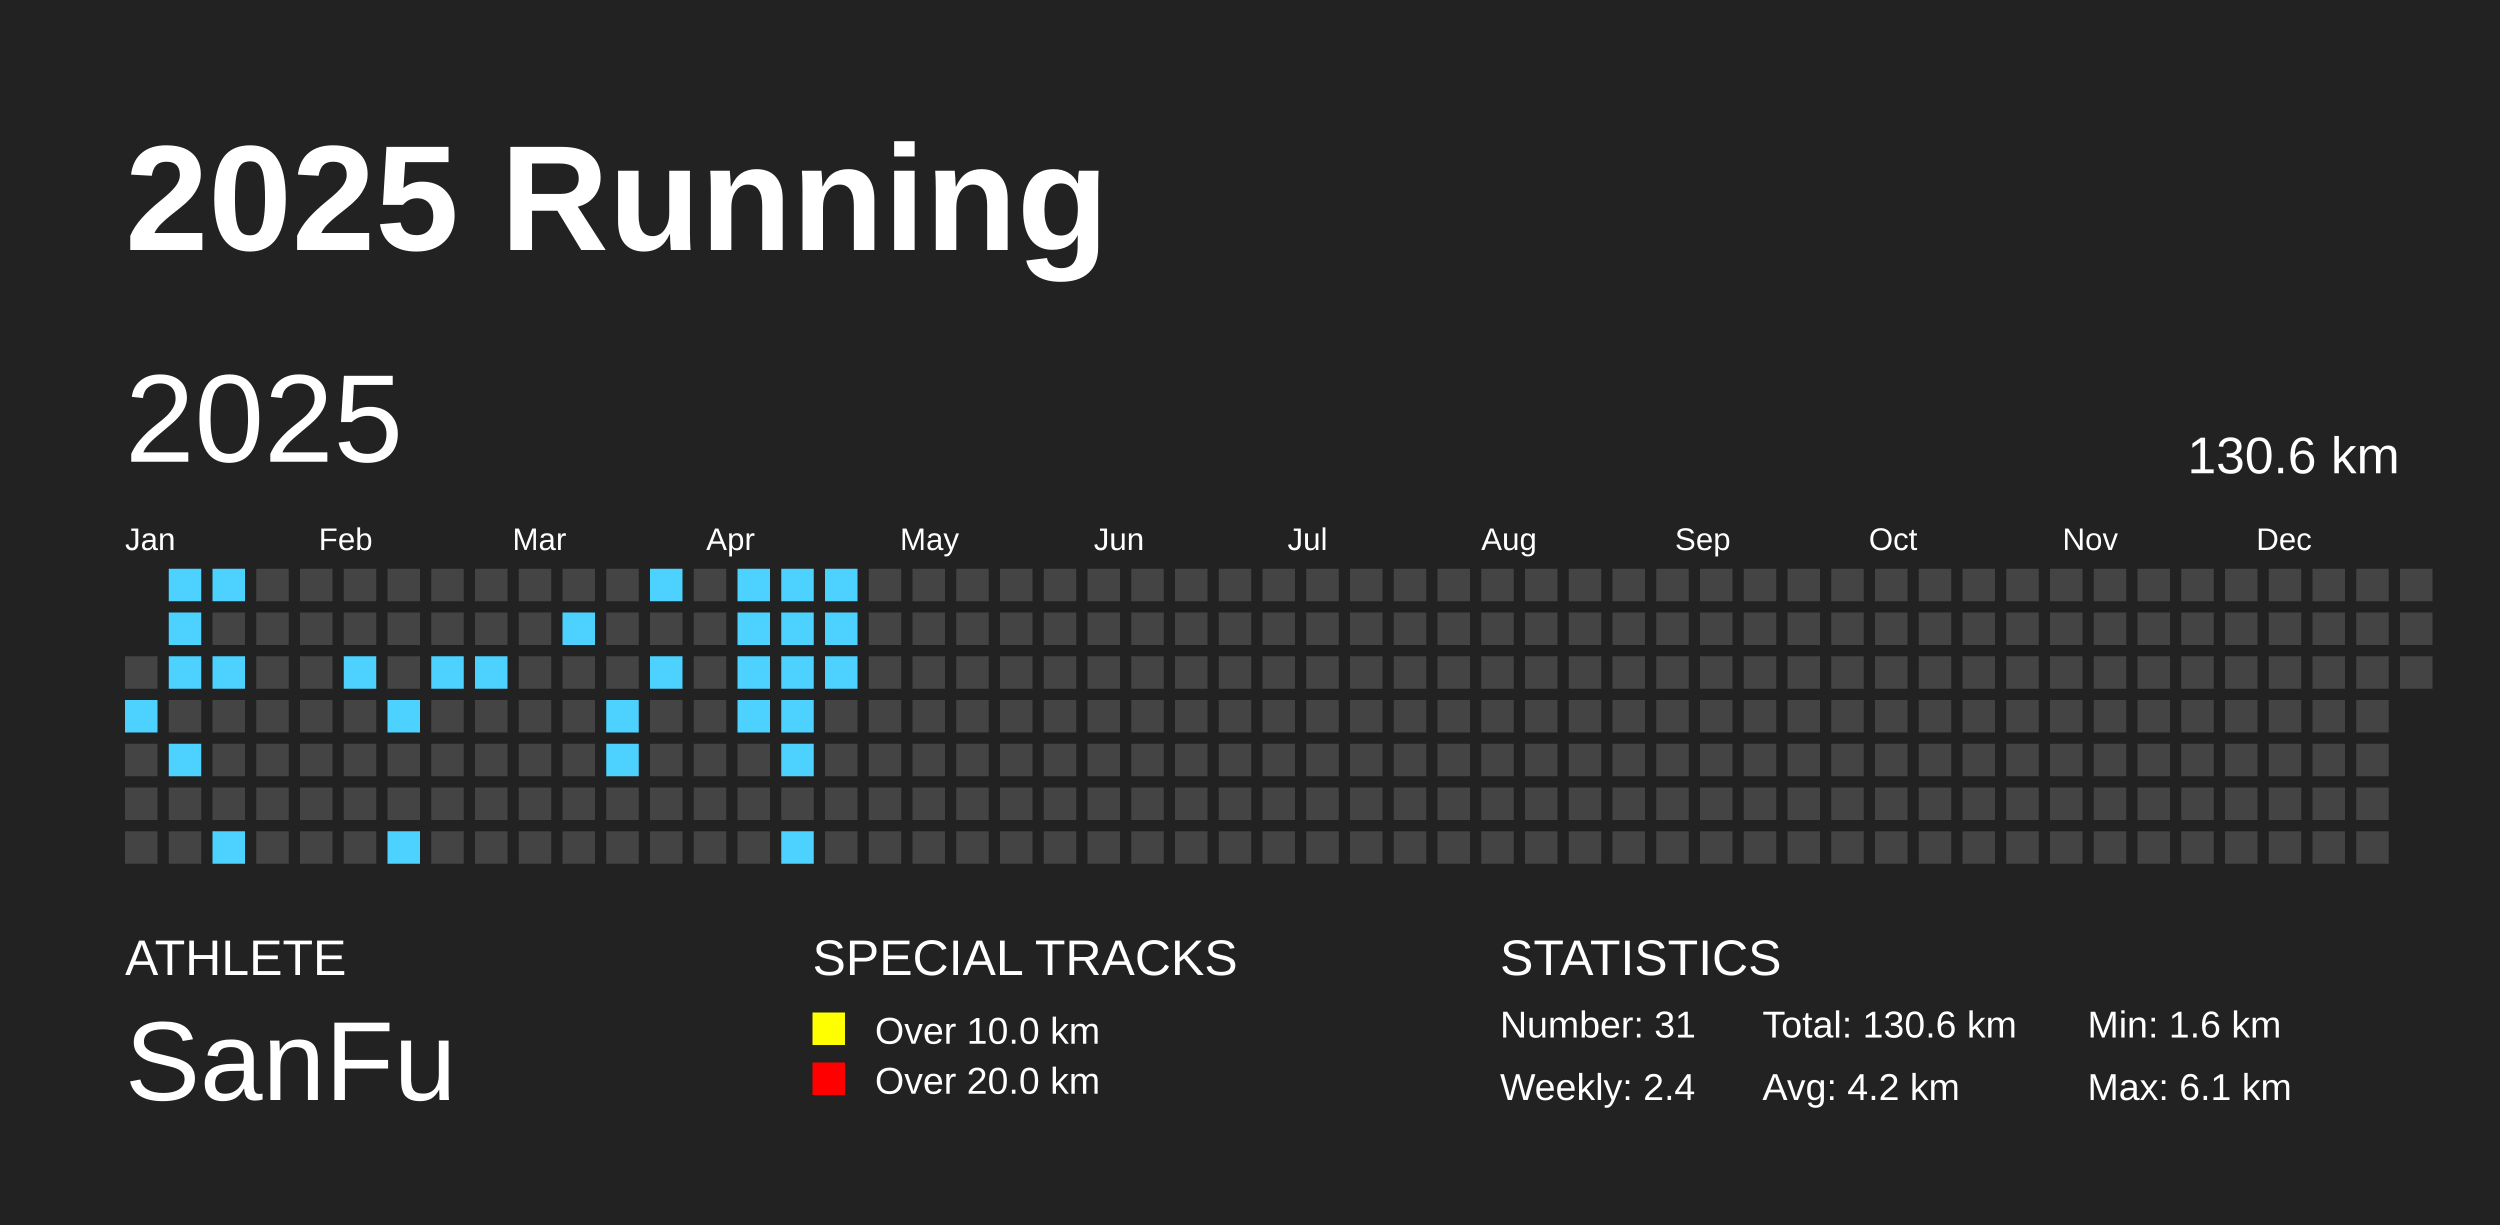
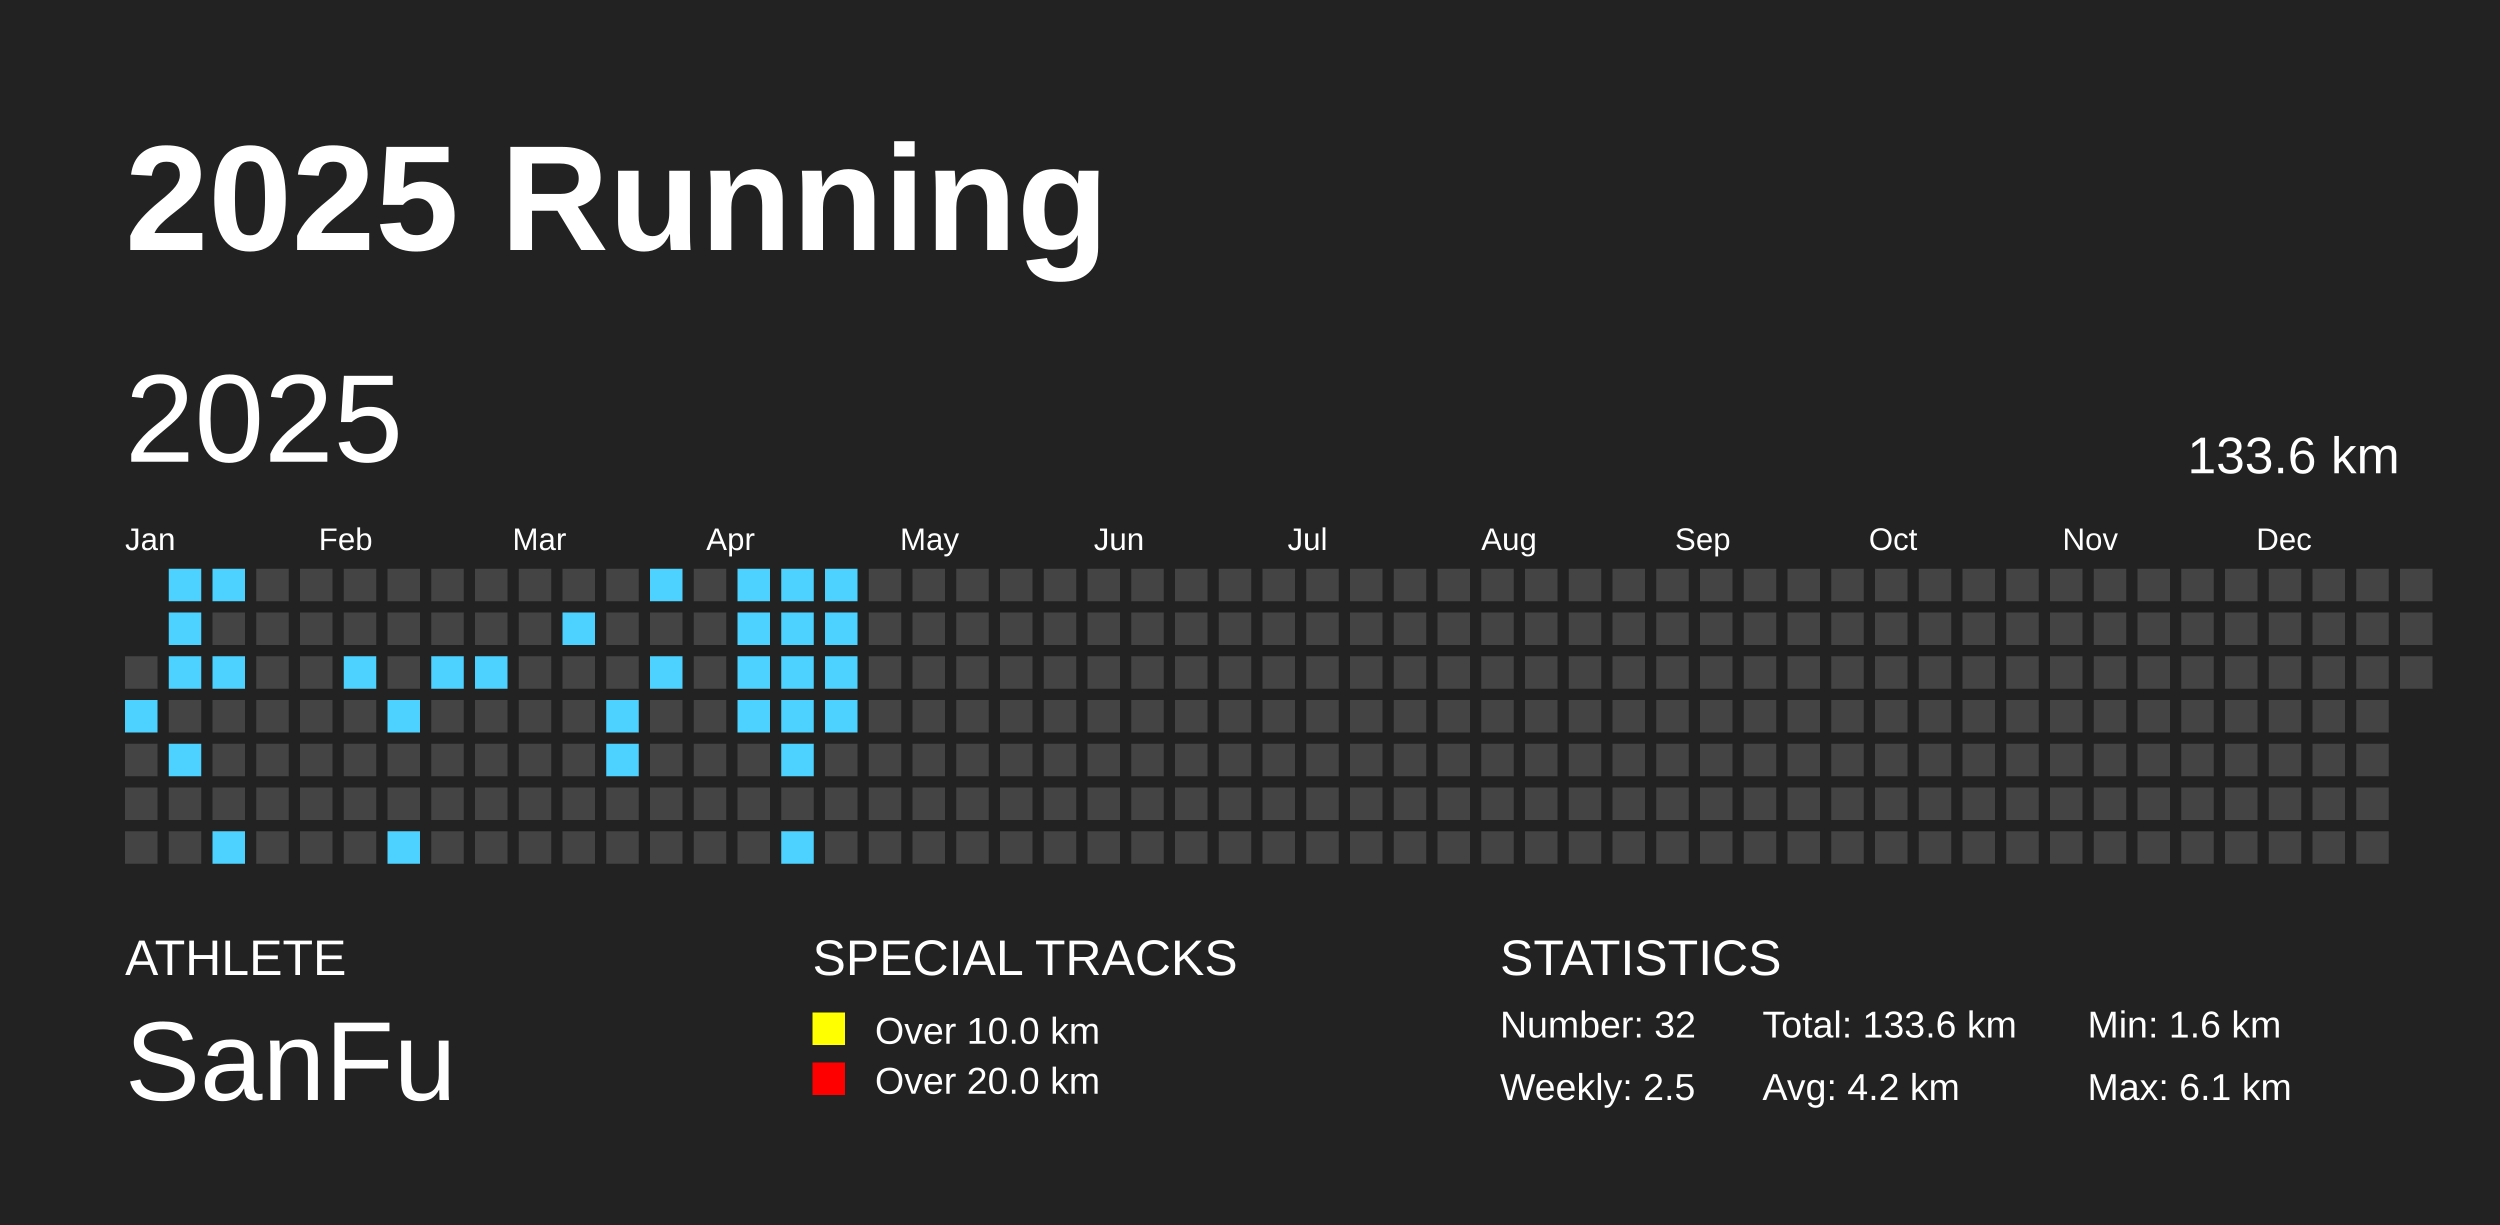
<svg xmlns="http://www.w3.org/2000/svg" baseProfile="full" height="98mm" version="1.1" viewBox="0,0,200,98" width="200mm">
  <defs />
  <rect fill="#222222" height="98" width="200" x="0" y="0" />
  <text fill="#FFFFFF" style="font-size:12px; font-family:Arial; font-weight:bold;" x="10" y="20">2025 Running</text>
  <text fill="#FFFFFF" style="font-size:4px; font-family:Arial" x="10" y="78">ATHLETE</text>
  <text fill="#FFFFFF" style="font-size:9px; font-family:Arial" x="10" y="88">SanFu</text>
  <text fill="#FFFFFF" style="font-size:4px; font-family:Arial" x="65" y="78">SPECIAL TRACKS</text>
  <rect fill="yellow" height="2.6" width="2.6" x="65" y="81" />
  <text fill="#FFFFFF" style="font-size:3px; font-family:Arial" x="70" y="83.5">Over 10.0 km</text>
  <rect fill="red" height="2.6" width="2.6" x="65" y="85" />
  <text fill="#FFFFFF" style="font-size:3px; font-family:Arial" x="70" y="87.5">Over 20.0 km</text>
  <text fill="#FFFFFF" style="font-size:4px; font-family:Arial" x="120" y="78">STATISTICS</text>
-   <text fill="#FFFFFF" style="font-size:3px; font-family:Arial" x="120" y="83">Number: 31</text>
-   <text fill="#FFFFFF" style="font-size:3px; font-family:Arial" x="120" y="88">Weekly: 2.4</text>
-   <text fill="#FFFFFF" style="font-size:3px; font-family:Arial" x="141" y="83">Total: 130.6 km</text>
+   <text fill="#FFFFFF" style="font-size:3px; font-family:Arial" x="120" y="83">Number: 32</text>
+   <text fill="#FFFFFF" style="font-size:3px; font-family:Arial" x="120" y="88">Weekly: 2.5</text>
+   <text fill="#FFFFFF" style="font-size:3px; font-family:Arial" x="141" y="83">Total: 133.6 km</text>
  <text fill="#FFFFFF" style="font-size:3px; font-family:Arial" x="141" y="88">Avg: 4.2 km</text>
  <text fill="#FFFFFF" style="font-size:3px; font-family:Arial" x="167" y="83">Min: 1.6 km</text>
  <text fill="#FFFFFF" style="font-size:3px; font-family:Arial" x="167" y="88">Max: 6.1 km</text>
  <text dominant-baseline="hanging" fill="#FFFFFF" style="font-size:10.0px; font-family:Arial;" x="10" y="30">2025</text>
-   <text dominant-baseline="hanging" fill="#FFFFFF" style="font-size:4.125px; font-family:Arial;" x="175" y="35">130.6 km</text>
+   <text dominant-baseline="hanging" fill="#FFFFFF" style="font-size:4.125px; font-family:Arial;" x="175" y="35">133.6 km</text>
  <text fill="#FFFFFF" style="font-size:2.5px; font-family:Arial" x="10.0" y="44">Jan</text>
  <text fill="#FFFFFF" style="font-size:2.5px; font-family:Arial" x="25.5" y="44">Feb</text>
  <text fill="#FFFFFF" style="font-size:2.5px; font-family:Arial" x="41.0" y="44">Mar</text>
  <text fill="#FFFFFF" style="font-size:2.5px; font-family:Arial" x="56.5" y="44">Apr</text>
  <text fill="#FFFFFF" style="font-size:2.5px; font-family:Arial" x="72.0" y="44">May</text>
  <text fill="#FFFFFF" style="font-size:2.5px; font-family:Arial" x="87.5" y="44">Jun</text>
  <text fill="#FFFFFF" style="font-size:2.5px; font-family:Arial" x="103.0" y="44">Jul</text>
  <text fill="#FFFFFF" style="font-size:2.5px; font-family:Arial" x="118.5" y="44">Aug</text>
  <text fill="#FFFFFF" style="font-size:2.5px; font-family:Arial" x="134.0" y="44">Sep</text>
  <text fill="#FFFFFF" style="font-size:2.5px; font-family:Arial" x="149.5" y="44">Oct</text>
  <text fill="#FFFFFF" style="font-size:2.5px; font-family:Arial" x="165.0" y="44">Nov</text>
  <text fill="#FFFFFF" style="font-size:2.5px; font-family:Arial" x="180.5" y="44">Dec</text>
  <rect fill="#444444" height="2.6" width="2.6" x="10.0" y="52.5" />
  <rect fill="#4DD2FF" height="2.6" width="2.6" x="10.0" y="56.0" />
  <rect fill="#444444" height="2.6" width="2.6" x="10.0" y="59.5" />
  <rect fill="#444444" height="2.6" width="2.6" x="10.0" y="63.0" />
  <rect fill="#444444" height="2.6" width="2.6" x="10.0" y="66.5" />
  <rect fill="#4DD2FF" height="2.6" width="2.6" x="13.5" y="45.5" />
  <rect fill="#4DD2FF" height="2.6" width="2.6" x="13.5" y="49.0" />
  <rect fill="#4DD2FF" height="2.6" width="2.6" x="13.5" y="52.5" />
  <rect fill="#444444" height="2.6" width="2.6" x="13.5" y="56.0" />
  <rect fill="#4DD2FF" height="2.6" width="2.6" x="13.5" y="59.5" />
  <rect fill="#444444" height="2.6" width="2.6" x="13.5" y="63.0" />
  <rect fill="#444444" height="2.6" width="2.6" x="13.5" y="66.5" />
  <rect fill="#4DD2FF" height="2.6" width="2.6" x="17.0" y="45.5" />
  <rect fill="#444444" height="2.6" width="2.6" x="17.0" y="49.0" />
  <rect fill="#4DD2FF" height="2.6" width="2.6" x="17.0" y="52.5" />
  <rect fill="#444444" height="2.6" width="2.6" x="17.0" y="56.0" />
  <rect fill="#444444" height="2.6" width="2.6" x="17.0" y="59.5" />
  <rect fill="#444444" height="2.6" width="2.6" x="17.0" y="63.0" />
  <rect fill="#4DD2FF" height="2.6" width="2.6" x="17.0" y="66.5" />
  <rect fill="#444444" height="2.6" width="2.6" x="20.5" y="45.5" />
  <rect fill="#444444" height="2.6" width="2.6" x="20.5" y="49.0" />
  <rect fill="#444444" height="2.6" width="2.6" x="20.5" y="52.5" />
  <rect fill="#444444" height="2.6" width="2.6" x="20.5" y="56.0" />
  <rect fill="#444444" height="2.6" width="2.6" x="20.5" y="59.5" />
  <rect fill="#444444" height="2.6" width="2.6" x="20.5" y="63.0" />
  <rect fill="#444444" height="2.6" width="2.6" x="20.5" y="66.5" />
  <rect fill="#444444" height="2.6" width="2.6" x="24.0" y="45.5" />
  <rect fill="#444444" height="2.6" width="2.6" x="24.0" y="49.0" />
  <rect fill="#444444" height="2.6" width="2.6" x="24.0" y="52.5" />
  <rect fill="#444444" height="2.6" width="2.6" x="24.0" y="56.0" />
  <rect fill="#444444" height="2.6" width="2.6" x="24.0" y="59.5" />
  <rect fill="#444444" height="2.6" width="2.6" x="24.0" y="63.0" />
  <rect fill="#444444" height="2.6" width="2.6" x="24.0" y="66.5" />
  <rect fill="#444444" height="2.6" width="2.6" x="27.5" y="45.5" />
  <rect fill="#444444" height="2.6" width="2.6" x="27.5" y="49.0" />
  <rect fill="#4DD2FF" height="2.6" width="2.6" x="27.5" y="52.5" />
  <rect fill="#444444" height="2.6" width="2.6" x="27.5" y="56.0" />
  <rect fill="#444444" height="2.6" width="2.6" x="27.5" y="59.5" />
  <rect fill="#444444" height="2.6" width="2.6" x="27.5" y="63.0" />
  <rect fill="#444444" height="2.6" width="2.6" x="27.5" y="66.5" />
  <rect fill="#444444" height="2.6" width="2.6" x="31.0" y="45.5" />
  <rect fill="#444444" height="2.6" width="2.6" x="31.0" y="49.0" />
  <rect fill="#444444" height="2.6" width="2.6" x="31.0" y="52.5" />
  <rect fill="#4DD2FF" height="2.6" width="2.6" x="31.0" y="56.0" />
  <rect fill="#444444" height="2.6" width="2.6" x="31.0" y="59.5" />
  <rect fill="#444444" height="2.6" width="2.6" x="31.0" y="63.0" />
  <rect fill="#4DD2FF" height="2.6" width="2.6" x="31.0" y="66.5" />
  <rect fill="#444444" height="2.6" width="2.6" x="34.5" y="45.5" />
  <rect fill="#444444" height="2.6" width="2.6" x="34.5" y="49.0" />
  <rect fill="#4DD2FF" height="2.6" width="2.6" x="34.5" y="52.5" />
  <rect fill="#444444" height="2.6" width="2.6" x="34.5" y="56.0" />
  <rect fill="#444444" height="2.6" width="2.6" x="34.5" y="59.5" />
  <rect fill="#444444" height="2.6" width="2.6" x="34.5" y="63.0" />
  <rect fill="#444444" height="2.6" width="2.6" x="34.5" y="66.5" />
  <rect fill="#444444" height="2.6" width="2.6" x="38.0" y="45.5" />
  <rect fill="#444444" height="2.6" width="2.6" x="38.0" y="49.0" />
  <rect fill="#4DD2FF" height="2.6" width="2.6" x="38.0" y="52.5" />
  <rect fill="#444444" height="2.6" width="2.6" x="38.0" y="56.0" />
  <rect fill="#444444" height="2.6" width="2.6" x="38.0" y="59.5" />
  <rect fill="#444444" height="2.6" width="2.6" x="38.0" y="63.0" />
  <rect fill="#444444" height="2.6" width="2.6" x="38.0" y="66.5" />
  <rect fill="#444444" height="2.6" width="2.6" x="41.5" y="45.5" />
  <rect fill="#444444" height="2.6" width="2.6" x="41.5" y="49.0" />
  <rect fill="#444444" height="2.6" width="2.6" x="41.5" y="52.5" />
  <rect fill="#444444" height="2.6" width="2.6" x="41.5" y="56.0" />
  <rect fill="#444444" height="2.6" width="2.6" x="41.5" y="59.5" />
  <rect fill="#444444" height="2.6" width="2.6" x="41.5" y="63.0" />
  <rect fill="#444444" height="2.6" width="2.6" x="41.5" y="66.5" />
  <rect fill="#444444" height="2.6" width="2.6" x="45.0" y="45.5" />
  <rect fill="#4DD2FF" height="2.6" width="2.6" x="45.0" y="49.0" />
  <rect fill="#444444" height="2.6" width="2.6" x="45.0" y="52.5" />
  <rect fill="#444444" height="2.6" width="2.6" x="45.0" y="56.0" />
  <rect fill="#444444" height="2.6" width="2.6" x="45.0" y="59.5" />
  <rect fill="#444444" height="2.6" width="2.6" x="45.0" y="63.0" />
  <rect fill="#444444" height="2.6" width="2.6" x="45.0" y="66.5" />
  <rect fill="#444444" height="2.6" width="2.6" x="48.5" y="45.5" />
  <rect fill="#444444" height="2.6" width="2.6" x="48.5" y="49.0" />
  <rect fill="#444444" height="2.6" width="2.6" x="48.5" y="52.5" />
  <rect fill="#4DD2FF" height="2.6" width="2.6" x="48.5" y="56.0" />
  <rect fill="#4DD2FF" height="2.6" width="2.6" x="48.5" y="59.5" />
  <rect fill="#444444" height="2.6" width="2.6" x="48.5" y="63.0" />
  <rect fill="#444444" height="2.6" width="2.6" x="48.5" y="66.5" />
  <rect fill="#4DD2FF" height="2.6" width="2.6" x="52.0" y="45.5" />
  <rect fill="#444444" height="2.6" width="2.6" x="52.0" y="49.0" />
  <rect fill="#4DD2FF" height="2.6" width="2.6" x="52.0" y="52.5" />
  <rect fill="#444444" height="2.6" width="2.6" x="52.0" y="56.0" />
  <rect fill="#444444" height="2.6" width="2.6" x="52.0" y="59.5" />
  <rect fill="#444444" height="2.6" width="2.6" x="52.0" y="63.0" />
  <rect fill="#444444" height="2.6" width="2.6" x="52.0" y="66.5" />
  <rect fill="#444444" height="2.6" width="2.6" x="55.5" y="45.5" />
  <rect fill="#444444" height="2.6" width="2.6" x="55.5" y="49.0" />
  <rect fill="#444444" height="2.6" width="2.6" x="55.5" y="52.5" />
  <rect fill="#444444" height="2.6" width="2.6" x="55.5" y="56.0" />
  <rect fill="#444444" height="2.6" width="2.6" x="55.5" y="59.5" />
  <rect fill="#444444" height="2.6" width="2.6" x="55.5" y="63.0" />
  <rect fill="#444444" height="2.6" width="2.6" x="55.5" y="66.5" />
  <rect fill="#4DD2FF" height="2.6" width="2.6" x="59.0" y="45.5" />
  <rect fill="#4DD2FF" height="2.6" width="2.6" x="59.0" y="49.0" />
  <rect fill="#4DD2FF" height="2.6" width="2.6" x="59.0" y="52.5" />
  <rect fill="#4DD2FF" height="2.6" width="2.6" x="59.0" y="56.0" />
  <rect fill="#444444" height="2.6" width="2.6" x="59.0" y="59.5" />
  <rect fill="#444444" height="2.6" width="2.6" x="59.0" y="63.0" />
  <rect fill="#444444" height="2.6" width="2.6" x="59.0" y="66.5" />
  <rect fill="#4DD2FF" height="2.6" width="2.6" x="62.5" y="45.5" />
  <rect fill="#4DD2FF" height="2.6" width="2.6" x="62.5" y="49.0" />
  <rect fill="#4DD2FF" height="2.6" width="2.6" x="62.5" y="52.5" />
  <rect fill="#4DD2FF" height="2.6" width="2.6" x="62.5" y="56.0" />
  <rect fill="#4DD2FF" height="2.6" width="2.6" x="62.5" y="59.5" />
  <rect fill="#444444" height="2.6" width="2.6" x="62.5" y="63.0" />
  <rect fill="#4DD2FF" height="2.6" width="2.6" x="62.5" y="66.5" />
  <rect fill="#4DD2FF" height="2.6" width="2.6" x="66.0" y="45.5" />
  <rect fill="#4DD2FF" height="2.6" width="2.6" x="66.0" y="49.0" />
  <rect fill="#4DD2FF" height="2.6" width="2.6" x="66.0" y="52.5" />
-   <rect fill="#444444" height="2.6" width="2.6" x="66.0" y="56.0" />
+   <rect fill="#4DD2FF" height="2.6" width="2.6" x="66.0" y="56.0" />
  <rect fill="#444444" height="2.6" width="2.6" x="66.0" y="59.5" />
  <rect fill="#444444" height="2.6" width="2.6" x="66.0" y="63.0" />
  <rect fill="#444444" height="2.6" width="2.6" x="66.0" y="66.5" />
  <rect fill="#444444" height="2.6" width="2.6" x="69.5" y="45.5" />
  <rect fill="#444444" height="2.6" width="2.6" x="69.5" y="49.0" />
  <rect fill="#444444" height="2.6" width="2.6" x="69.5" y="52.5" />
  <rect fill="#444444" height="2.6" width="2.6" x="69.5" y="56.0" />
  <rect fill="#444444" height="2.6" width="2.6" x="69.5" y="59.5" />
  <rect fill="#444444" height="2.6" width="2.6" x="69.5" y="63.0" />
  <rect fill="#444444" height="2.6" width="2.6" x="69.5" y="66.5" />
  <rect fill="#444444" height="2.6" width="2.6" x="73.0" y="45.5" />
  <rect fill="#444444" height="2.6" width="2.6" x="73.0" y="49.0" />
  <rect fill="#444444" height="2.6" width="2.6" x="73.0" y="52.5" />
  <rect fill="#444444" height="2.6" width="2.6" x="73.0" y="56.0" />
  <rect fill="#444444" height="2.6" width="2.6" x="73.0" y="59.5" />
  <rect fill="#444444" height="2.6" width="2.6" x="73.0" y="63.0" />
  <rect fill="#444444" height="2.6" width="2.6" x="73.0" y="66.5" />
  <rect fill="#444444" height="2.6" width="2.6" x="76.5" y="45.5" />
  <rect fill="#444444" height="2.6" width="2.6" x="76.5" y="49.0" />
  <rect fill="#444444" height="2.6" width="2.6" x="76.5" y="52.5" />
  <rect fill="#444444" height="2.6" width="2.6" x="76.5" y="56.0" />
  <rect fill="#444444" height="2.6" width="2.6" x="76.5" y="59.5" />
  <rect fill="#444444" height="2.6" width="2.6" x="76.5" y="63.0" />
  <rect fill="#444444" height="2.6" width="2.6" x="76.5" y="66.5" />
  <rect fill="#444444" height="2.6" width="2.6" x="80.0" y="45.5" />
  <rect fill="#444444" height="2.6" width="2.6" x="80.0" y="49.0" />
  <rect fill="#444444" height="2.6" width="2.6" x="80.0" y="52.5" />
  <rect fill="#444444" height="2.6" width="2.6" x="80.0" y="56.0" />
  <rect fill="#444444" height="2.6" width="2.6" x="80.0" y="59.5" />
  <rect fill="#444444" height="2.6" width="2.6" x="80.0" y="63.0" />
  <rect fill="#444444" height="2.6" width="2.6" x="80.0" y="66.5" />
  <rect fill="#444444" height="2.6" width="2.6" x="83.5" y="45.5" />
  <rect fill="#444444" height="2.6" width="2.6" x="83.5" y="49.0" />
  <rect fill="#444444" height="2.6" width="2.6" x="83.5" y="52.5" />
  <rect fill="#444444" height="2.6" width="2.6" x="83.5" y="56.0" />
  <rect fill="#444444" height="2.6" width="2.6" x="83.5" y="59.5" />
  <rect fill="#444444" height="2.6" width="2.6" x="83.5" y="63.0" />
  <rect fill="#444444" height="2.6" width="2.6" x="83.5" y="66.5" />
  <rect fill="#444444" height="2.6" width="2.6" x="87.0" y="45.5" />
  <rect fill="#444444" height="2.6" width="2.6" x="87.0" y="49.0" />
  <rect fill="#444444" height="2.6" width="2.6" x="87.0" y="52.5" />
  <rect fill="#444444" height="2.6" width="2.6" x="87.0" y="56.0" />
  <rect fill="#444444" height="2.6" width="2.6" x="87.0" y="59.5" />
  <rect fill="#444444" height="2.6" width="2.6" x="87.0" y="63.0" />
  <rect fill="#444444" height="2.6" width="2.6" x="87.0" y="66.5" />
  <rect fill="#444444" height="2.6" width="2.6" x="90.5" y="45.5" />
  <rect fill="#444444" height="2.6" width="2.6" x="90.5" y="49.0" />
  <rect fill="#444444" height="2.6" width="2.6" x="90.5" y="52.5" />
  <rect fill="#444444" height="2.6" width="2.6" x="90.5" y="56.0" />
  <rect fill="#444444" height="2.6" width="2.6" x="90.5" y="59.5" />
  <rect fill="#444444" height="2.6" width="2.6" x="90.5" y="63.0" />
  <rect fill="#444444" height="2.6" width="2.6" x="90.5" y="66.5" />
  <rect fill="#444444" height="2.6" width="2.6" x="94.0" y="45.5" />
  <rect fill="#444444" height="2.6" width="2.6" x="94.0" y="49.0" />
  <rect fill="#444444" height="2.6" width="2.6" x="94.0" y="52.5" />
  <rect fill="#444444" height="2.6" width="2.6" x="94.0" y="56.0" />
  <rect fill="#444444" height="2.6" width="2.6" x="94.0" y="59.5" />
  <rect fill="#444444" height="2.6" width="2.6" x="94.0" y="63.0" />
  <rect fill="#444444" height="2.6" width="2.6" x="94.0" y="66.5" />
  <rect fill="#444444" height="2.6" width="2.6" x="97.5" y="45.5" />
  <rect fill="#444444" height="2.6" width="2.6" x="97.5" y="49.0" />
  <rect fill="#444444" height="2.6" width="2.6" x="97.5" y="52.5" />
  <rect fill="#444444" height="2.6" width="2.6" x="97.5" y="56.0" />
  <rect fill="#444444" height="2.6" width="2.6" x="97.5" y="59.5" />
  <rect fill="#444444" height="2.6" width="2.6" x="97.5" y="63.0" />
  <rect fill="#444444" height="2.6" width="2.6" x="97.5" y="66.5" />
  <rect fill="#444444" height="2.6" width="2.6" x="101.0" y="45.5" />
  <rect fill="#444444" height="2.6" width="2.6" x="101.0" y="49.0" />
  <rect fill="#444444" height="2.6" width="2.6" x="101.0" y="52.5" />
  <rect fill="#444444" height="2.6" width="2.6" x="101.0" y="56.0" />
  <rect fill="#444444" height="2.6" width="2.6" x="101.0" y="59.5" />
  <rect fill="#444444" height="2.6" width="2.6" x="101.0" y="63.0" />
  <rect fill="#444444" height="2.6" width="2.6" x="101.0" y="66.5" />
  <rect fill="#444444" height="2.6" width="2.6" x="104.5" y="45.5" />
  <rect fill="#444444" height="2.6" width="2.6" x="104.5" y="49.0" />
  <rect fill="#444444" height="2.6" width="2.6" x="104.5" y="52.5" />
  <rect fill="#444444" height="2.6" width="2.6" x="104.5" y="56.0" />
  <rect fill="#444444" height="2.6" width="2.6" x="104.5" y="59.5" />
  <rect fill="#444444" height="2.6" width="2.6" x="104.5" y="63.0" />
  <rect fill="#444444" height="2.6" width="2.6" x="104.5" y="66.5" />
  <rect fill="#444444" height="2.6" width="2.6" x="108.0" y="45.5" />
  <rect fill="#444444" height="2.6" width="2.6" x="108.0" y="49.0" />
  <rect fill="#444444" height="2.6" width="2.6" x="108.0" y="52.5" />
  <rect fill="#444444" height="2.6" width="2.6" x="108.0" y="56.0" />
  <rect fill="#444444" height="2.6" width="2.6" x="108.0" y="59.5" />
  <rect fill="#444444" height="2.6" width="2.6" x="108.0" y="63.0" />
  <rect fill="#444444" height="2.6" width="2.6" x="108.0" y="66.5" />
  <rect fill="#444444" height="2.6" width="2.6" x="111.5" y="45.5" />
  <rect fill="#444444" height="2.6" width="2.6" x="111.5" y="49.0" />
  <rect fill="#444444" height="2.6" width="2.6" x="111.5" y="52.5" />
  <rect fill="#444444" height="2.6" width="2.6" x="111.5" y="56.0" />
  <rect fill="#444444" height="2.6" width="2.6" x="111.5" y="59.5" />
  <rect fill="#444444" height="2.6" width="2.6" x="111.5" y="63.0" />
  <rect fill="#444444" height="2.6" width="2.6" x="111.5" y="66.5" />
  <rect fill="#444444" height="2.6" width="2.6" x="115.0" y="45.5" />
  <rect fill="#444444" height="2.6" width="2.6" x="115.0" y="49.0" />
  <rect fill="#444444" height="2.6" width="2.6" x="115.0" y="52.5" />
  <rect fill="#444444" height="2.6" width="2.6" x="115.0" y="56.0" />
  <rect fill="#444444" height="2.6" width="2.6" x="115.0" y="59.5" />
  <rect fill="#444444" height="2.6" width="2.6" x="115.0" y="63.0" />
  <rect fill="#444444" height="2.6" width="2.6" x="115.0" y="66.5" />
  <rect fill="#444444" height="2.6" width="2.6" x="118.5" y="45.5" />
  <rect fill="#444444" height="2.6" width="2.6" x="118.5" y="49.0" />
  <rect fill="#444444" height="2.6" width="2.6" x="118.5" y="52.5" />
  <rect fill="#444444" height="2.6" width="2.6" x="118.5" y="56.0" />
  <rect fill="#444444" height="2.6" width="2.6" x="118.5" y="59.5" />
  <rect fill="#444444" height="2.6" width="2.6" x="118.5" y="63.0" />
  <rect fill="#444444" height="2.6" width="2.6" x="118.5" y="66.5" />
  <rect fill="#444444" height="2.6" width="2.6" x="122.0" y="45.5" />
  <rect fill="#444444" height="2.6" width="2.6" x="122.0" y="49.0" />
  <rect fill="#444444" height="2.6" width="2.6" x="122.0" y="52.5" />
  <rect fill="#444444" height="2.6" width="2.6" x="122.0" y="56.0" />
  <rect fill="#444444" height="2.6" width="2.6" x="122.0" y="59.5" />
  <rect fill="#444444" height="2.6" width="2.6" x="122.0" y="63.0" />
  <rect fill="#444444" height="2.6" width="2.6" x="122.0" y="66.5" />
  <rect fill="#444444" height="2.6" width="2.6" x="125.5" y="45.5" />
  <rect fill="#444444" height="2.6" width="2.6" x="125.5" y="49.0" />
  <rect fill="#444444" height="2.6" width="2.6" x="125.5" y="52.5" />
  <rect fill="#444444" height="2.6" width="2.6" x="125.5" y="56.0" />
  <rect fill="#444444" height="2.6" width="2.6" x="125.5" y="59.5" />
  <rect fill="#444444" height="2.6" width="2.6" x="125.5" y="63.0" />
  <rect fill="#444444" height="2.6" width="2.6" x="125.5" y="66.5" />
  <rect fill="#444444" height="2.6" width="2.6" x="129.0" y="45.5" />
  <rect fill="#444444" height="2.6" width="2.6" x="129.0" y="49.0" />
  <rect fill="#444444" height="2.6" width="2.6" x="129.0" y="52.5" />
  <rect fill="#444444" height="2.6" width="2.6" x="129.0" y="56.0" />
  <rect fill="#444444" height="2.6" width="2.6" x="129.0" y="59.5" />
  <rect fill="#444444" height="2.6" width="2.6" x="129.0" y="63.0" />
  <rect fill="#444444" height="2.6" width="2.6" x="129.0" y="66.5" />
  <rect fill="#444444" height="2.6" width="2.6" x="132.5" y="45.5" />
  <rect fill="#444444" height="2.6" width="2.6" x="132.5" y="49.0" />
  <rect fill="#444444" height="2.6" width="2.6" x="132.5" y="52.5" />
  <rect fill="#444444" height="2.6" width="2.6" x="132.5" y="56.0" />
  <rect fill="#444444" height="2.6" width="2.6" x="132.5" y="59.5" />
  <rect fill="#444444" height="2.6" width="2.6" x="132.5" y="63.0" />
  <rect fill="#444444" height="2.6" width="2.6" x="132.5" y="66.5" />
  <rect fill="#444444" height="2.6" width="2.6" x="136.0" y="45.5" />
  <rect fill="#444444" height="2.6" width="2.6" x="136.0" y="49.0" />
  <rect fill="#444444" height="2.6" width="2.6" x="136.0" y="52.5" />
  <rect fill="#444444" height="2.6" width="2.6" x="136.0" y="56.0" />
  <rect fill="#444444" height="2.6" width="2.6" x="136.0" y="59.5" />
  <rect fill="#444444" height="2.6" width="2.6" x="136.0" y="63.0" />
  <rect fill="#444444" height="2.6" width="2.6" x="136.0" y="66.5" />
  <rect fill="#444444" height="2.6" width="2.6" x="139.5" y="45.5" />
  <rect fill="#444444" height="2.6" width="2.6" x="139.5" y="49.0" />
  <rect fill="#444444" height="2.6" width="2.6" x="139.5" y="52.5" />
  <rect fill="#444444" height="2.6" width="2.6" x="139.5" y="56.0" />
  <rect fill="#444444" height="2.6" width="2.6" x="139.5" y="59.5" />
  <rect fill="#444444" height="2.6" width="2.6" x="139.5" y="63.0" />
  <rect fill="#444444" height="2.6" width="2.6" x="139.5" y="66.5" />
  <rect fill="#444444" height="2.6" width="2.6" x="143.0" y="45.5" />
  <rect fill="#444444" height="2.6" width="2.6" x="143.0" y="49.0" />
  <rect fill="#444444" height="2.6" width="2.6" x="143.0" y="52.5" />
  <rect fill="#444444" height="2.6" width="2.6" x="143.0" y="56.0" />
  <rect fill="#444444" height="2.6" width="2.6" x="143.0" y="59.5" />
  <rect fill="#444444" height="2.6" width="2.6" x="143.0" y="63.0" />
  <rect fill="#444444" height="2.6" width="2.6" x="143.0" y="66.5" />
  <rect fill="#444444" height="2.6" width="2.6" x="146.5" y="45.5" />
  <rect fill="#444444" height="2.6" width="2.6" x="146.5" y="49.0" />
  <rect fill="#444444" height="2.6" width="2.6" x="146.5" y="52.5" />
  <rect fill="#444444" height="2.6" width="2.6" x="146.5" y="56.0" />
  <rect fill="#444444" height="2.6" width="2.6" x="146.5" y="59.5" />
  <rect fill="#444444" height="2.6" width="2.6" x="146.5" y="63.0" />
  <rect fill="#444444" height="2.6" width="2.6" x="146.5" y="66.5" />
  <rect fill="#444444" height="2.6" width="2.6" x="150.0" y="45.5" />
  <rect fill="#444444" height="2.6" width="2.6" x="150.0" y="49.0" />
  <rect fill="#444444" height="2.6" width="2.6" x="150.0" y="52.5" />
  <rect fill="#444444" height="2.6" width="2.6" x="150.0" y="56.0" />
  <rect fill="#444444" height="2.6" width="2.6" x="150.0" y="59.5" />
  <rect fill="#444444" height="2.6" width="2.6" x="150.0" y="63.0" />
  <rect fill="#444444" height="2.6" width="2.6" x="150.0" y="66.5" />
  <rect fill="#444444" height="2.6" width="2.6" x="153.5" y="45.5" />
  <rect fill="#444444" height="2.6" width="2.6" x="153.5" y="49.0" />
  <rect fill="#444444" height="2.6" width="2.6" x="153.5" y="52.5" />
  <rect fill="#444444" height="2.6" width="2.6" x="153.5" y="56.0" />
  <rect fill="#444444" height="2.6" width="2.6" x="153.5" y="59.5" />
  <rect fill="#444444" height="2.6" width="2.6" x="153.5" y="63.0" />
  <rect fill="#444444" height="2.6" width="2.6" x="153.5" y="66.5" />
  <rect fill="#444444" height="2.6" width="2.6" x="157.0" y="45.5" />
  <rect fill="#444444" height="2.6" width="2.6" x="157.0" y="49.0" />
  <rect fill="#444444" height="2.6" width="2.6" x="157.0" y="52.5" />
  <rect fill="#444444" height="2.6" width="2.6" x="157.0" y="56.0" />
  <rect fill="#444444" height="2.6" width="2.6" x="157.0" y="59.5" />
  <rect fill="#444444" height="2.6" width="2.6" x="157.0" y="63.0" />
  <rect fill="#444444" height="2.6" width="2.6" x="157.0" y="66.5" />
  <rect fill="#444444" height="2.6" width="2.6" x="160.5" y="45.5" />
  <rect fill="#444444" height="2.6" width="2.6" x="160.5" y="49.0" />
  <rect fill="#444444" height="2.6" width="2.6" x="160.5" y="52.5" />
  <rect fill="#444444" height="2.6" width="2.6" x="160.5" y="56.0" />
  <rect fill="#444444" height="2.6" width="2.6" x="160.5" y="59.5" />
  <rect fill="#444444" height="2.6" width="2.6" x="160.5" y="63.0" />
  <rect fill="#444444" height="2.6" width="2.6" x="160.5" y="66.5" />
  <rect fill="#444444" height="2.6" width="2.6" x="164.0" y="45.5" />
  <rect fill="#444444" height="2.6" width="2.6" x="164.0" y="49.0" />
  <rect fill="#444444" height="2.6" width="2.6" x="164.0" y="52.5" />
  <rect fill="#444444" height="2.6" width="2.6" x="164.0" y="56.0" />
  <rect fill="#444444" height="2.6" width="2.6" x="164.0" y="59.5" />
  <rect fill="#444444" height="2.6" width="2.6" x="164.0" y="63.0" />
  <rect fill="#444444" height="2.6" width="2.6" x="164.0" y="66.5" />
  <rect fill="#444444" height="2.6" width="2.6" x="167.5" y="45.5" />
  <rect fill="#444444" height="2.6" width="2.6" x="167.5" y="49.0" />
  <rect fill="#444444" height="2.6" width="2.6" x="167.5" y="52.5" />
  <rect fill="#444444" height="2.6" width="2.6" x="167.5" y="56.0" />
  <rect fill="#444444" height="2.6" width="2.6" x="167.5" y="59.5" />
  <rect fill="#444444" height="2.6" width="2.6" x="167.5" y="63.0" />
  <rect fill="#444444" height="2.6" width="2.6" x="167.5" y="66.5" />
  <rect fill="#444444" height="2.6" width="2.6" x="171.0" y="45.5" />
  <rect fill="#444444" height="2.6" width="2.6" x="171.0" y="49.0" />
  <rect fill="#444444" height="2.6" width="2.6" x="171.0" y="52.5" />
  <rect fill="#444444" height="2.6" width="2.6" x="171.0" y="56.0" />
  <rect fill="#444444" height="2.6" width="2.6" x="171.0" y="59.5" />
  <rect fill="#444444" height="2.6" width="2.6" x="171.0" y="63.0" />
  <rect fill="#444444" height="2.6" width="2.6" x="171.0" y="66.5" />
  <rect fill="#444444" height="2.6" width="2.6" x="174.5" y="45.5" />
  <rect fill="#444444" height="2.6" width="2.6" x="174.5" y="49.0" />
  <rect fill="#444444" height="2.6" width="2.6" x="174.5" y="52.5" />
  <rect fill="#444444" height="2.6" width="2.6" x="174.5" y="56.0" />
  <rect fill="#444444" height="2.6" width="2.6" x="174.5" y="59.5" />
  <rect fill="#444444" height="2.6" width="2.6" x="174.5" y="63.0" />
  <rect fill="#444444" height="2.6" width="2.6" x="174.5" y="66.5" />
  <rect fill="#444444" height="2.6" width="2.6" x="178.0" y="45.5" />
  <rect fill="#444444" height="2.6" width="2.6" x="178.0" y="49.0" />
  <rect fill="#444444" height="2.6" width="2.6" x="178.0" y="52.5" />
  <rect fill="#444444" height="2.6" width="2.6" x="178.0" y="56.0" />
  <rect fill="#444444" height="2.6" width="2.6" x="178.0" y="59.5" />
  <rect fill="#444444" height="2.6" width="2.6" x="178.0" y="63.0" />
  <rect fill="#444444" height="2.6" width="2.6" x="178.0" y="66.5" />
  <rect fill="#444444" height="2.6" width="2.6" x="181.5" y="45.5" />
  <rect fill="#444444" height="2.6" width="2.6" x="181.5" y="49.0" />
  <rect fill="#444444" height="2.6" width="2.6" x="181.5" y="52.5" />
  <rect fill="#444444" height="2.6" width="2.6" x="181.5" y="56.0" />
  <rect fill="#444444" height="2.6" width="2.6" x="181.5" y="59.5" />
  <rect fill="#444444" height="2.6" width="2.6" x="181.5" y="63.0" />
  <rect fill="#444444" height="2.6" width="2.6" x="181.5" y="66.5" />
  <rect fill="#444444" height="2.6" width="2.6" x="185.0" y="45.5" />
  <rect fill="#444444" height="2.6" width="2.6" x="185.0" y="49.0" />
  <rect fill="#444444" height="2.6" width="2.6" x="185.0" y="52.5" />
  <rect fill="#444444" height="2.6" width="2.6" x="185.0" y="56.0" />
  <rect fill="#444444" height="2.6" width="2.6" x="185.0" y="59.5" />
  <rect fill="#444444" height="2.6" width="2.6" x="185.0" y="63.0" />
  <rect fill="#444444" height="2.6" width="2.6" x="185.0" y="66.5" />
  <rect fill="#444444" height="2.6" width="2.6" x="188.5" y="45.5" />
  <rect fill="#444444" height="2.6" width="2.6" x="188.5" y="49.0" />
  <rect fill="#444444" height="2.6" width="2.6" x="188.5" y="52.5" />
  <rect fill="#444444" height="2.6" width="2.6" x="188.5" y="56.0" />
  <rect fill="#444444" height="2.6" width="2.6" x="188.5" y="59.5" />
  <rect fill="#444444" height="2.6" width="2.6" x="188.5" y="63.0" />
  <rect fill="#444444" height="2.6" width="2.6" x="188.5" y="66.5" />
  <rect fill="#444444" height="2.6" width="2.6" x="192.0" y="45.5" />
  <rect fill="#444444" height="2.6" width="2.6" x="192.0" y="49.0" />
  <rect fill="#444444" height="2.6" width="2.6" x="192.0" y="52.5" />
</svg>
